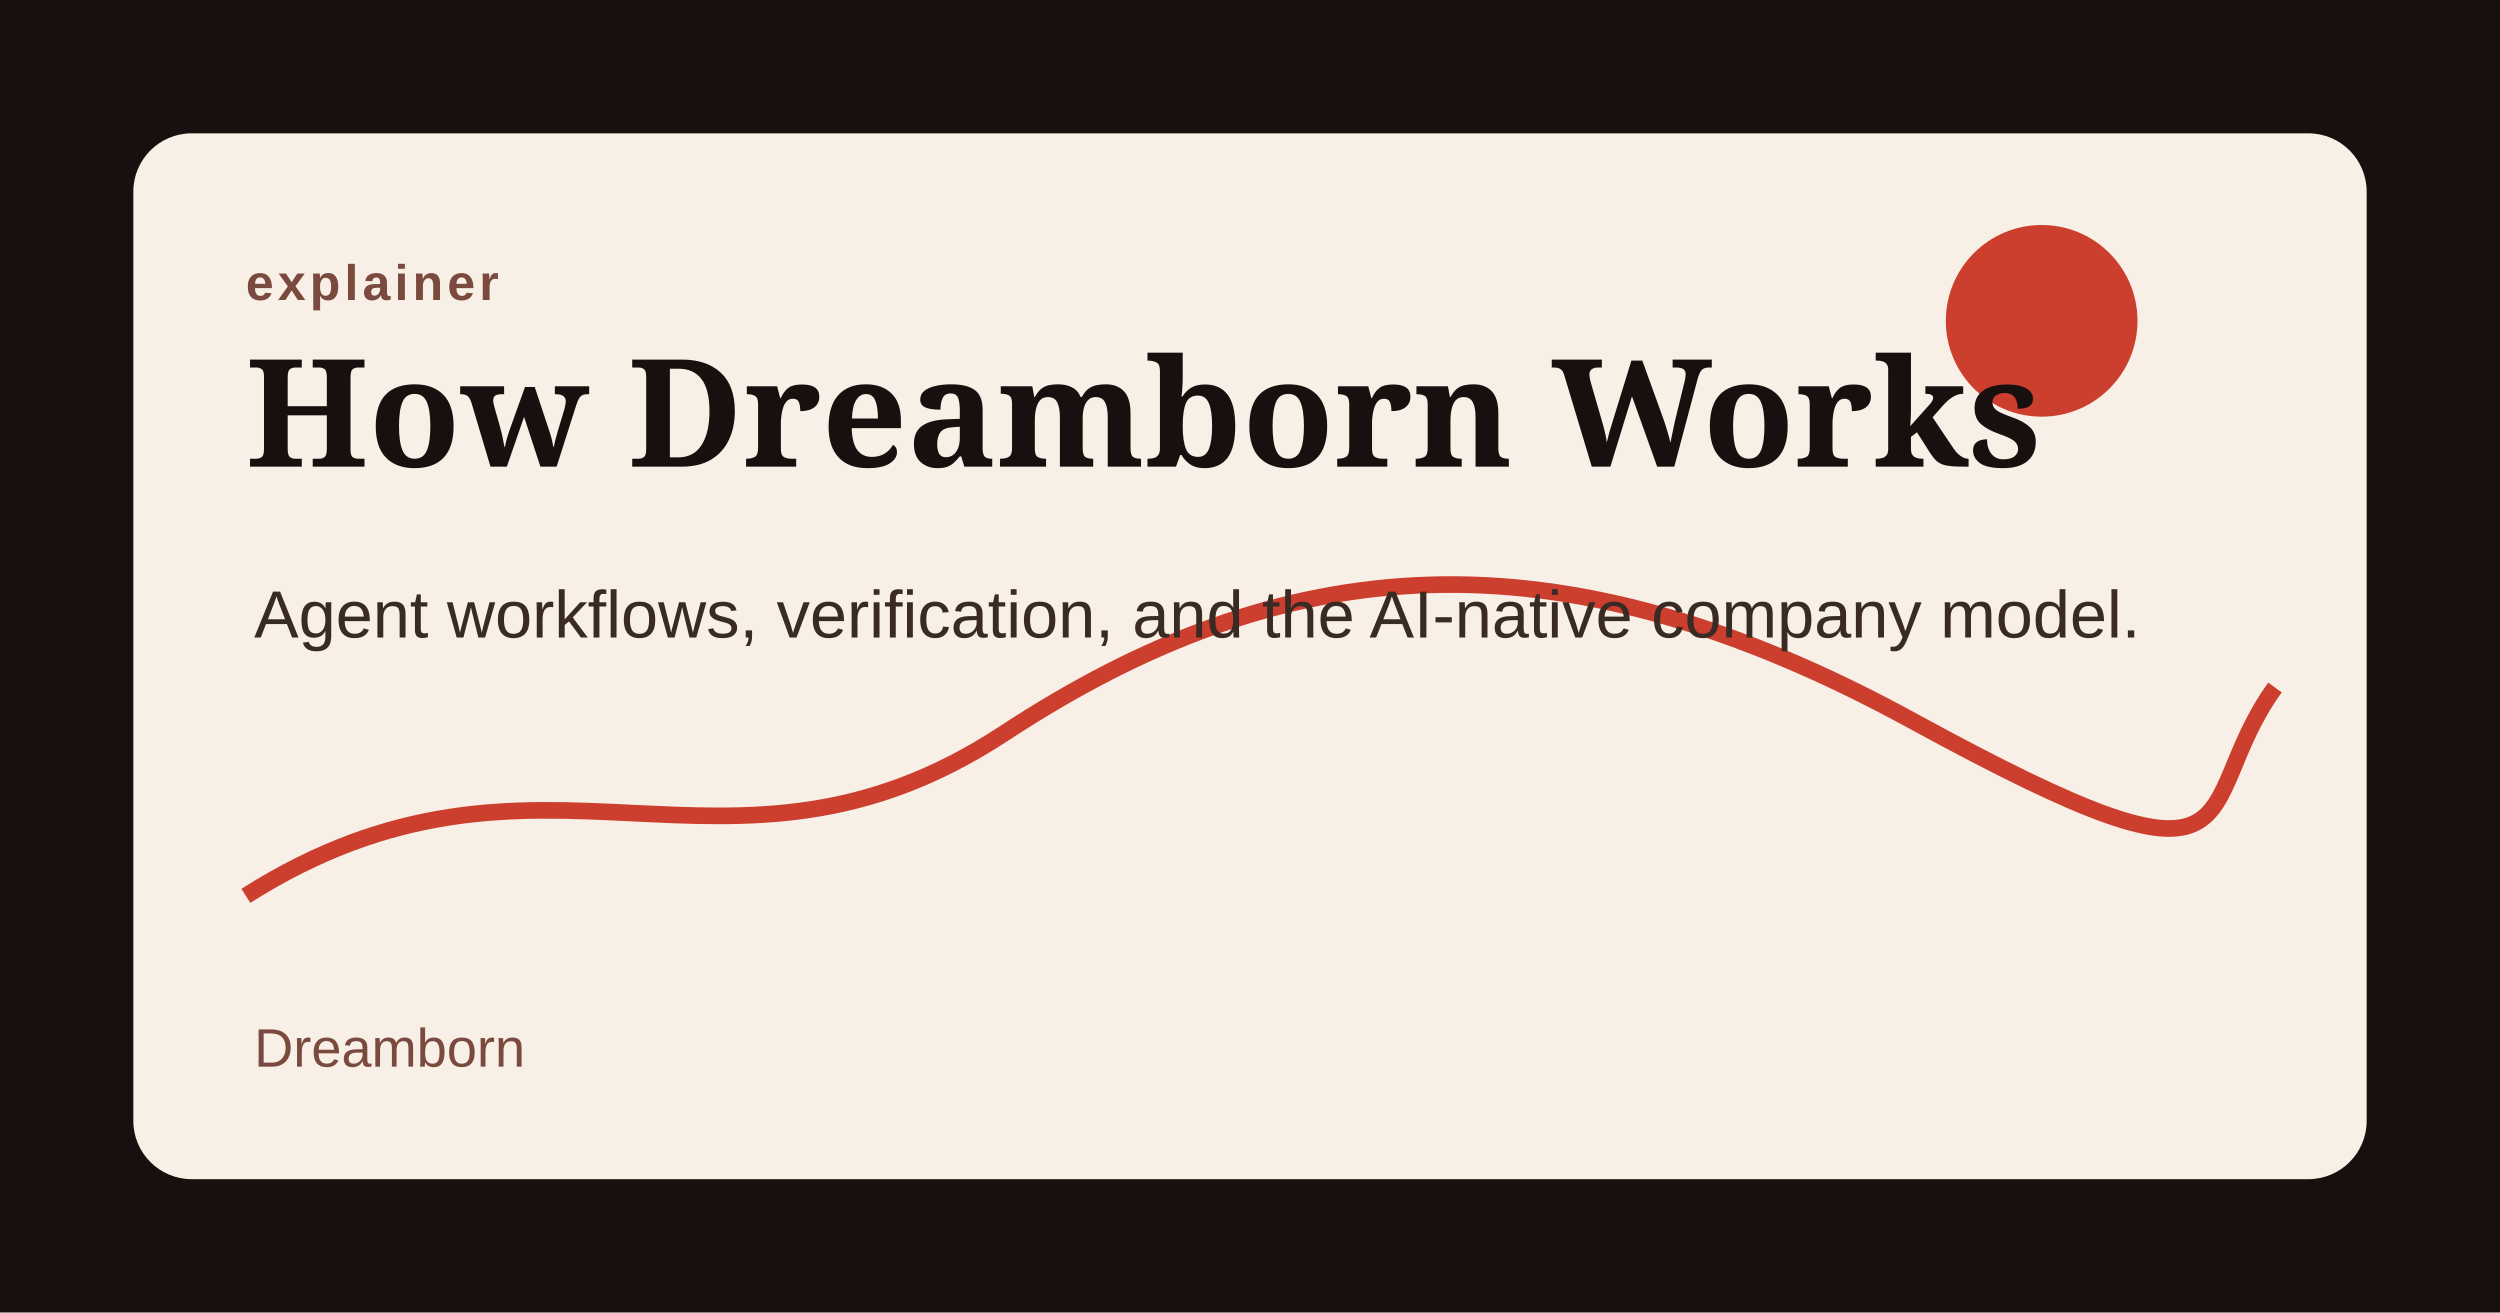
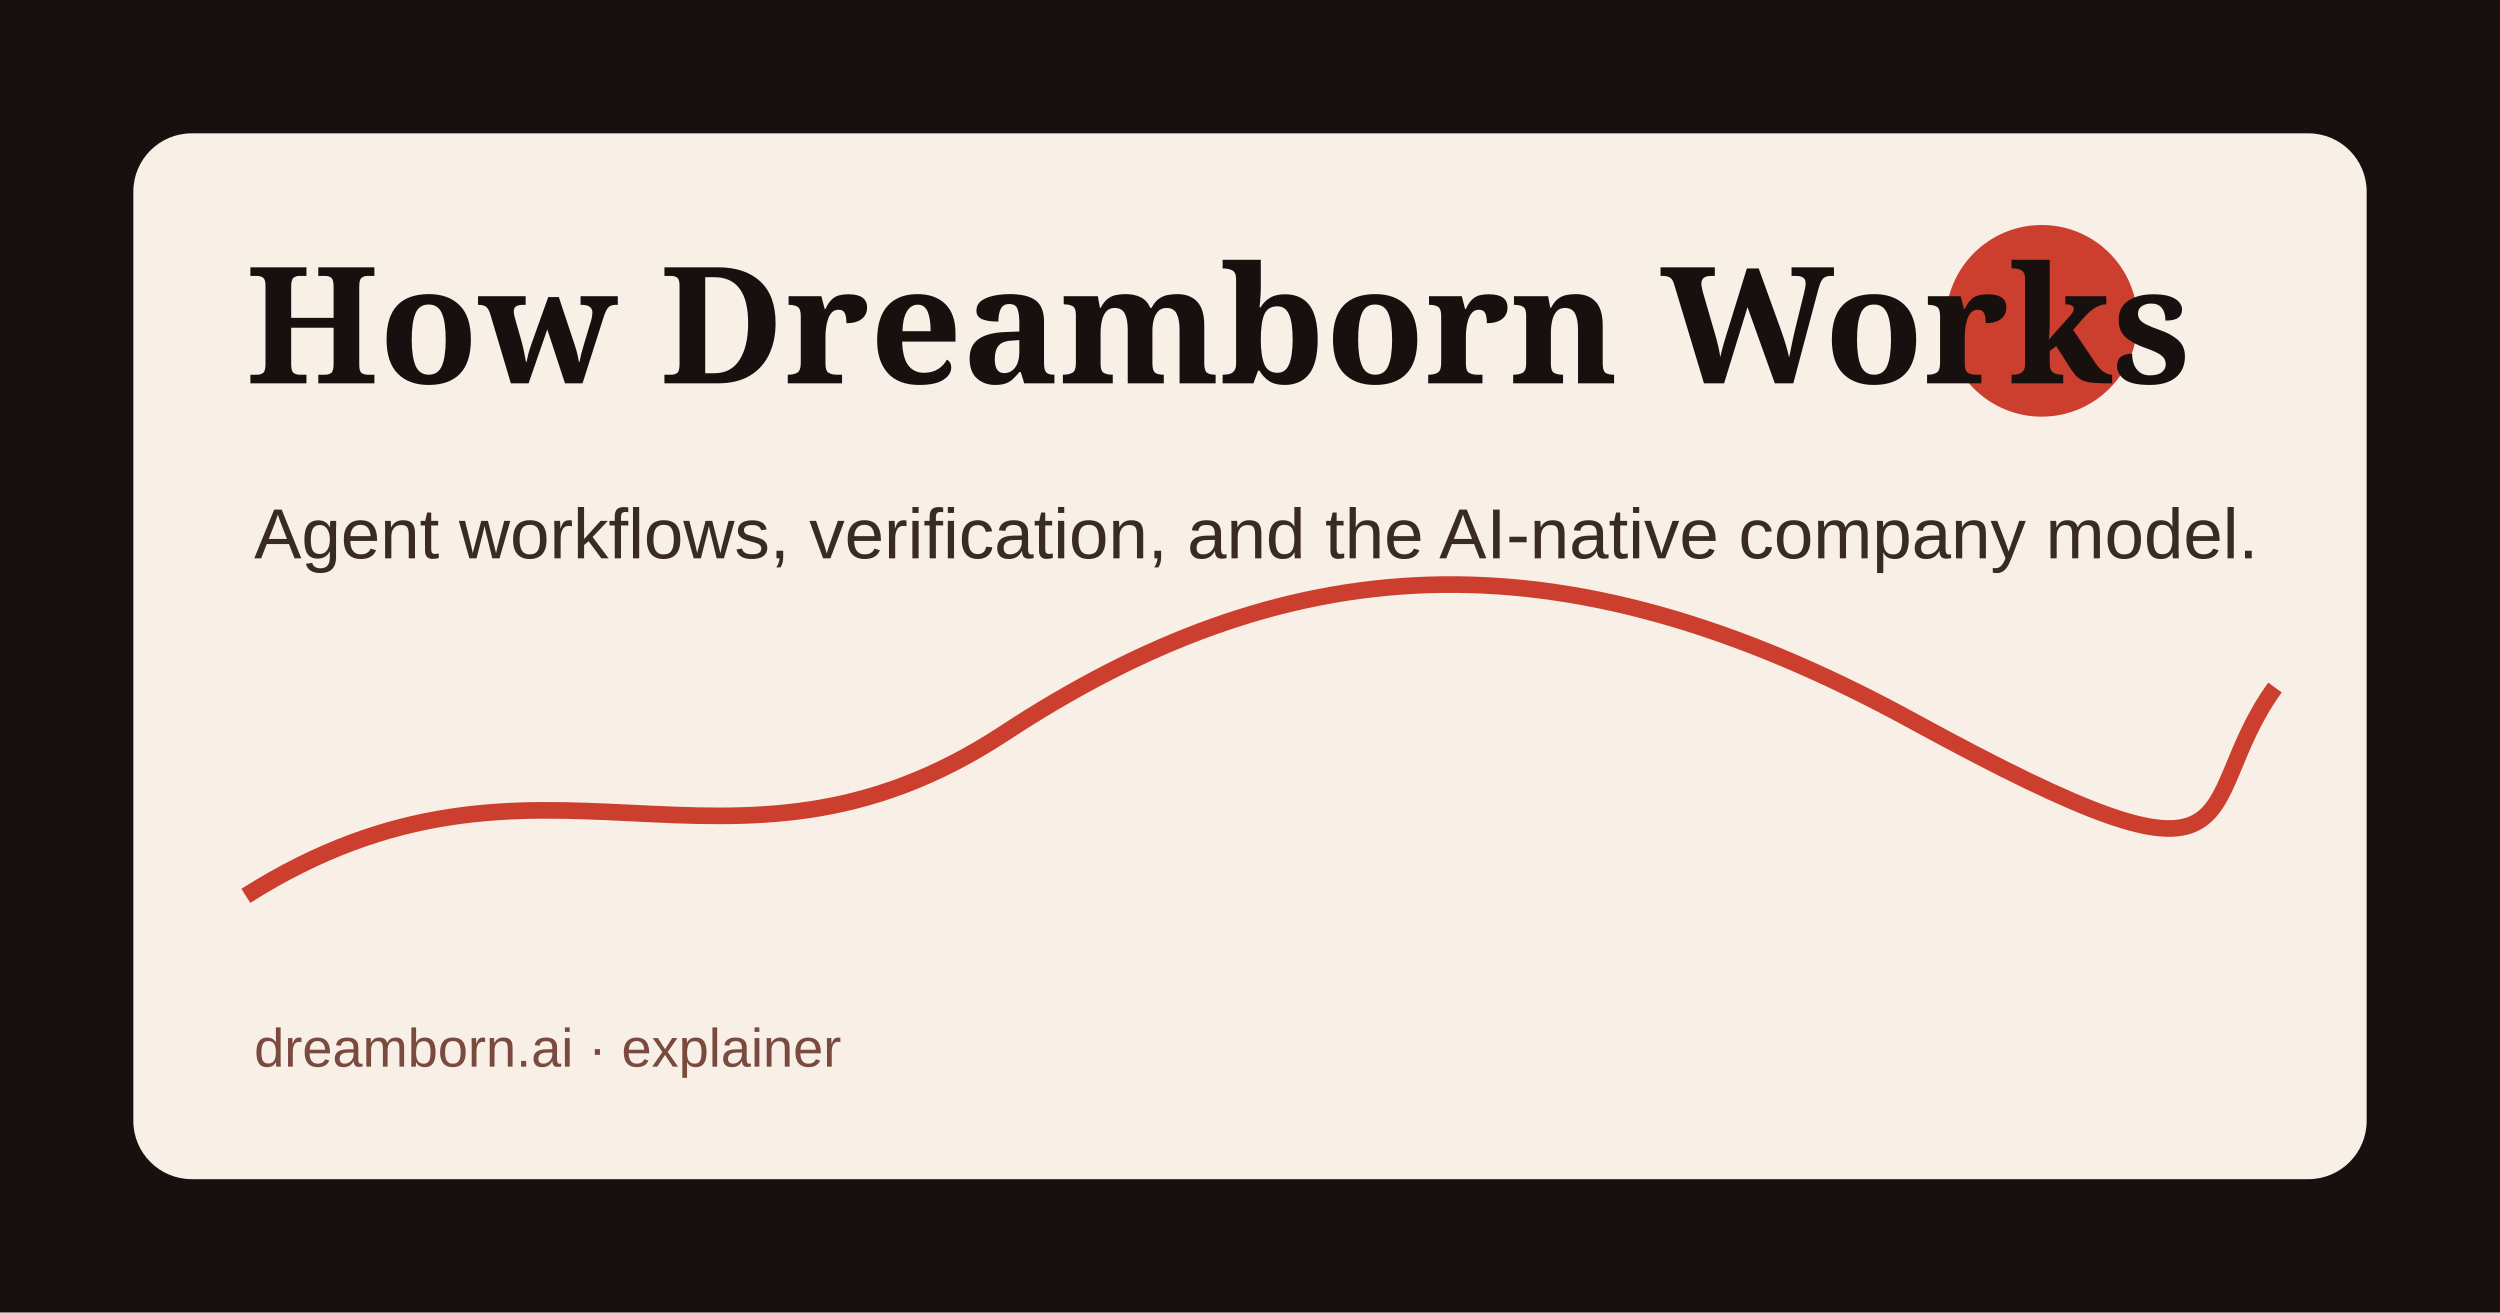
<svg xmlns="http://www.w3.org/2000/svg" width="1200" height="630" viewBox="0 0 1200 630" role="img" aria-labelledby="title desc">
  <rect width="1200" height="630" fill="#18100f" />
  <rect x="64" y="64" width="1072" height="502" rx="28" fill="#f8f0e6" />
  <circle cx="980" cy="154" r="46" fill="#cc3f2f" />
  <path d="M118 430 C260 340 348 440 482 352 S746 252 918 346 1050 388 1092 330" fill="none" stroke="#cc3f2f" stroke-width="8" />
-   <text x="118" y="144" fill="#7b4a3f" font-family="Arial, sans-serif" font-size="24" font-weight="700" letter-spacing="2">explainer</text>
-   <text x="118" y="224" fill="#18100f" font-family="Georgia, serif" font-size="72" font-weight="700">How Dreamborn Works</text>
-   <text x="122" y="306" fill="#3a2a24" font-family="Arial, sans-serif" font-size="32">Agent workflows, verification, and the AI-native company model.</text>
-   <text x="122" y="512" fill="#7b4a3f" font-family="Arial, sans-serif" font-size="26">Dreamborn</text>
+   <text x="118" y="184" fill="#18100f" font-family="Georgia, serif" font-size="78" font-weight="700">How Dreamborn Works</text>
+   <text x="122" y="268" fill="#3a2a24" font-family="Arial, sans-serif" font-size="34">Agent workflows, verification, and the AI-native company model.</text>
+   <text x="122" y="512" fill="#7b4a3f" font-family="Arial, sans-serif" font-size="26">dreamborn.ai · explainer</text>
</svg>
